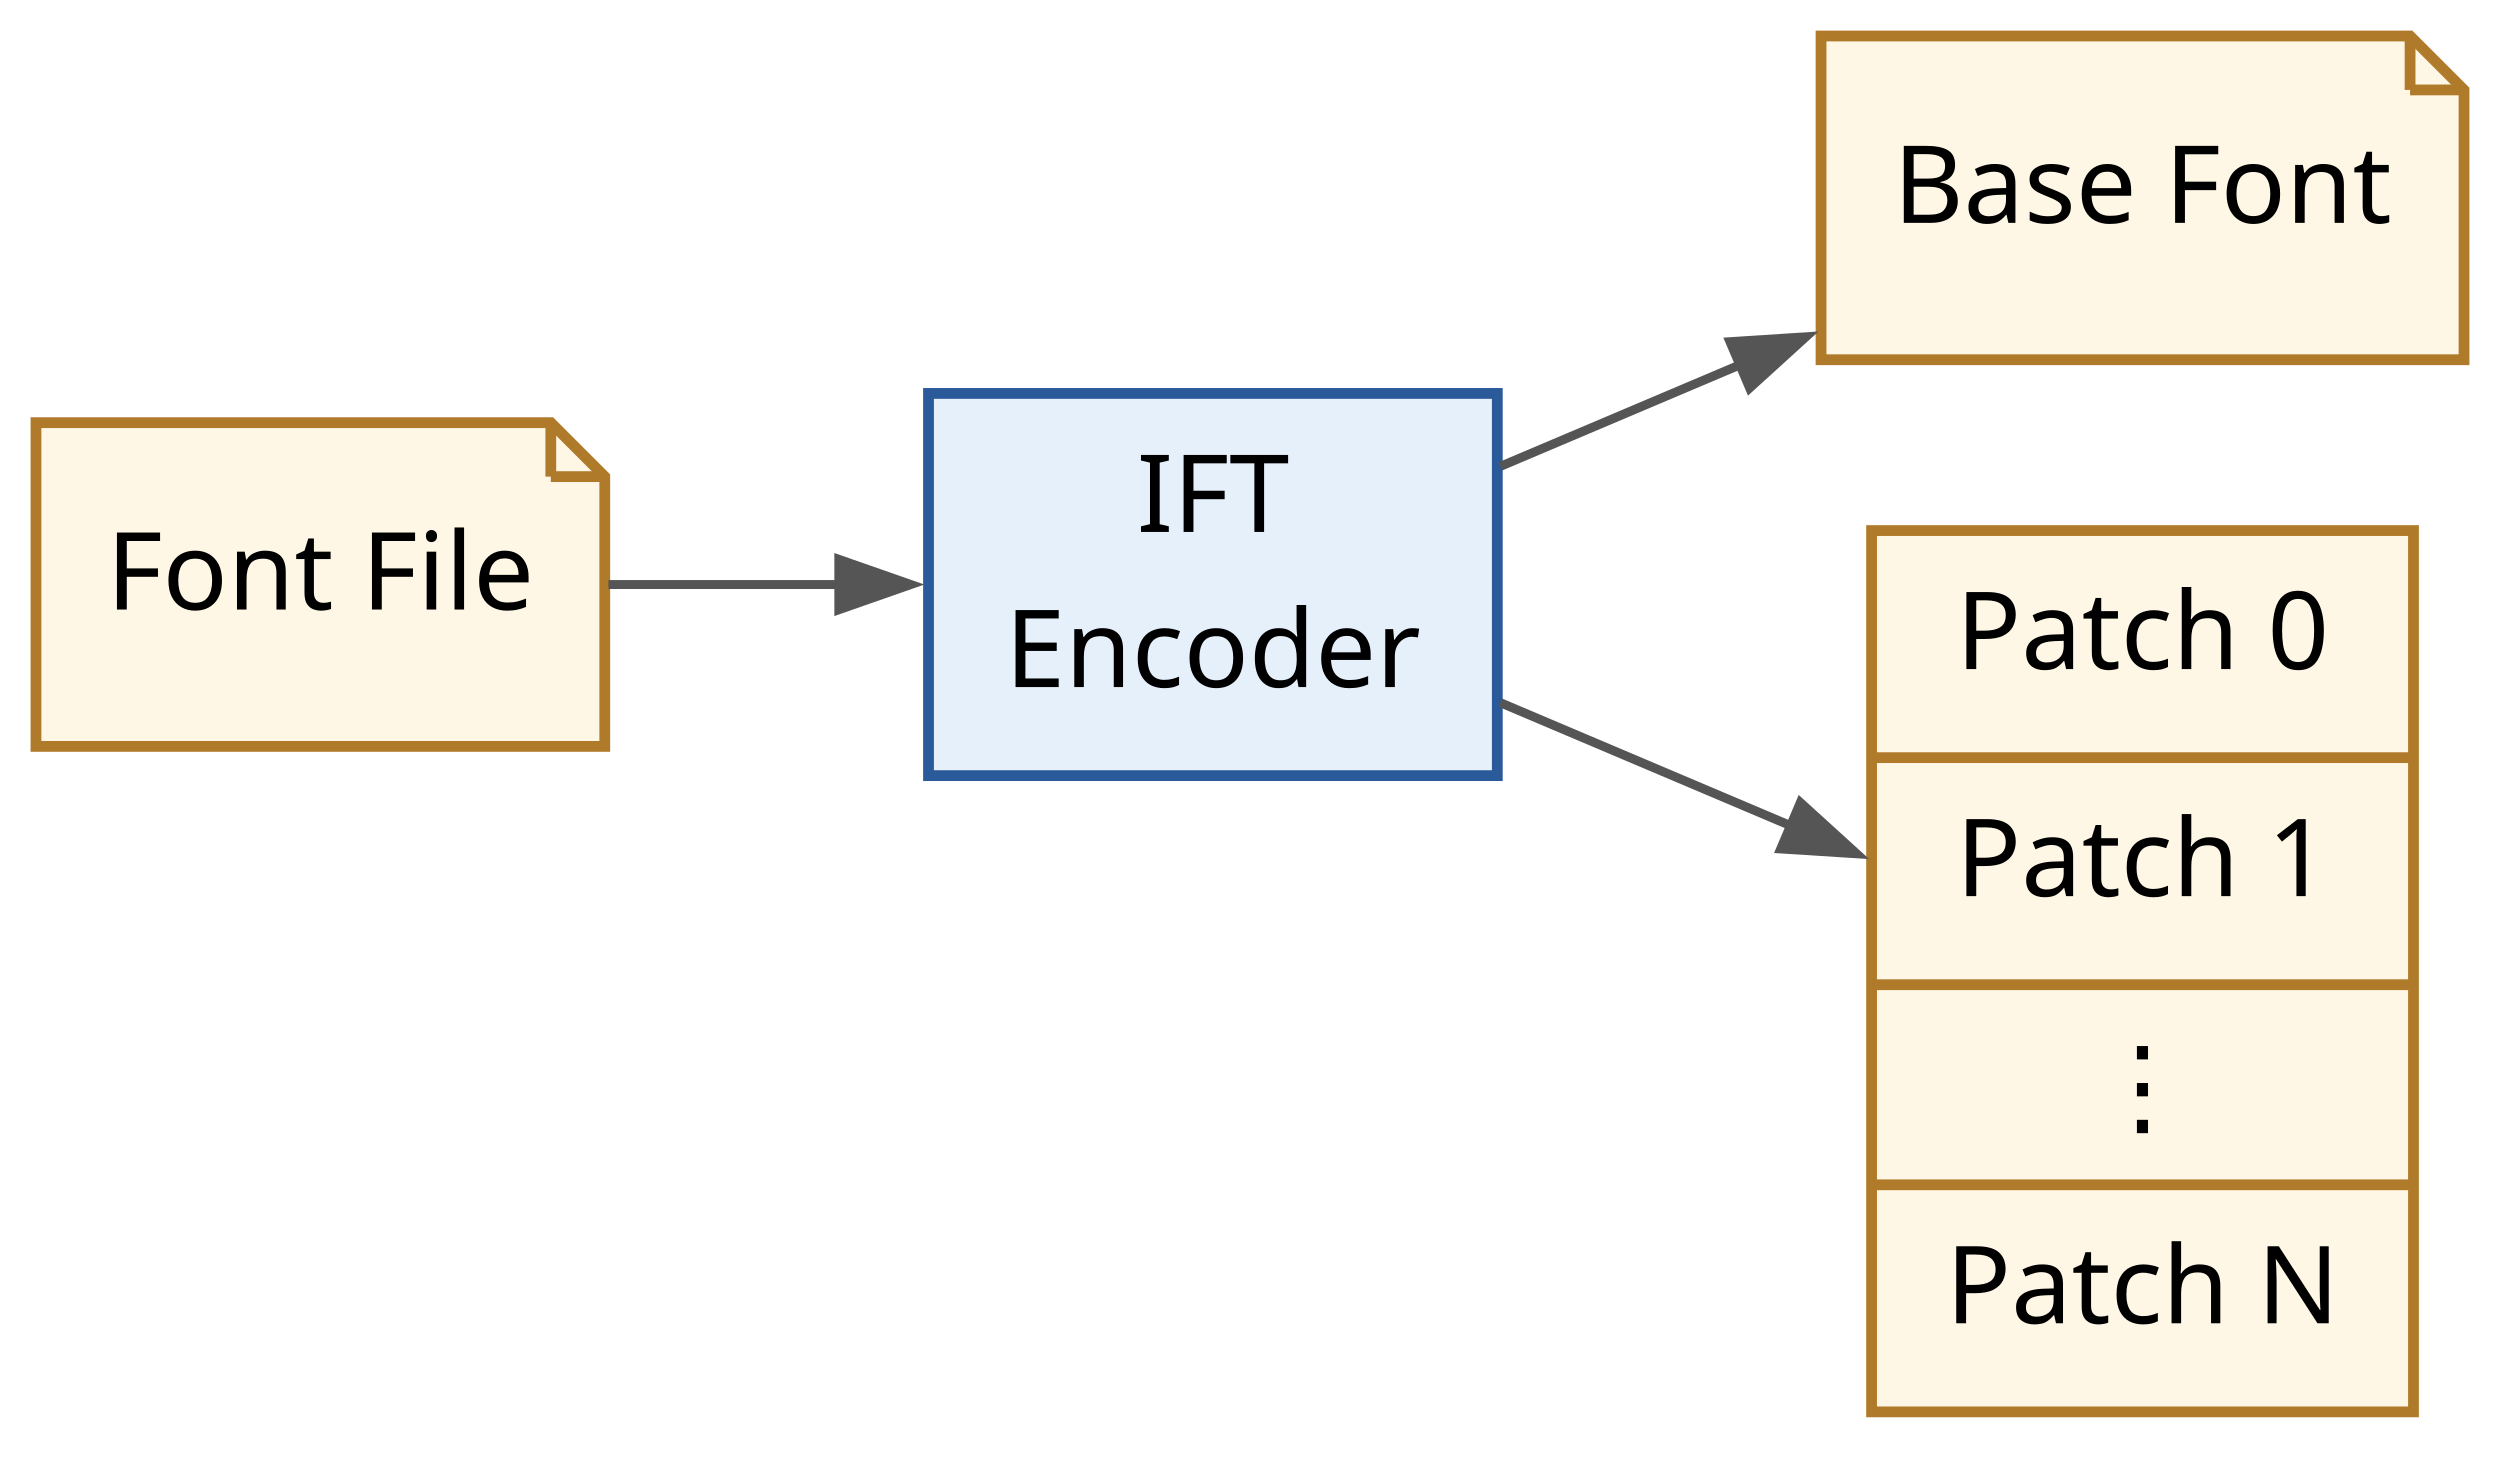
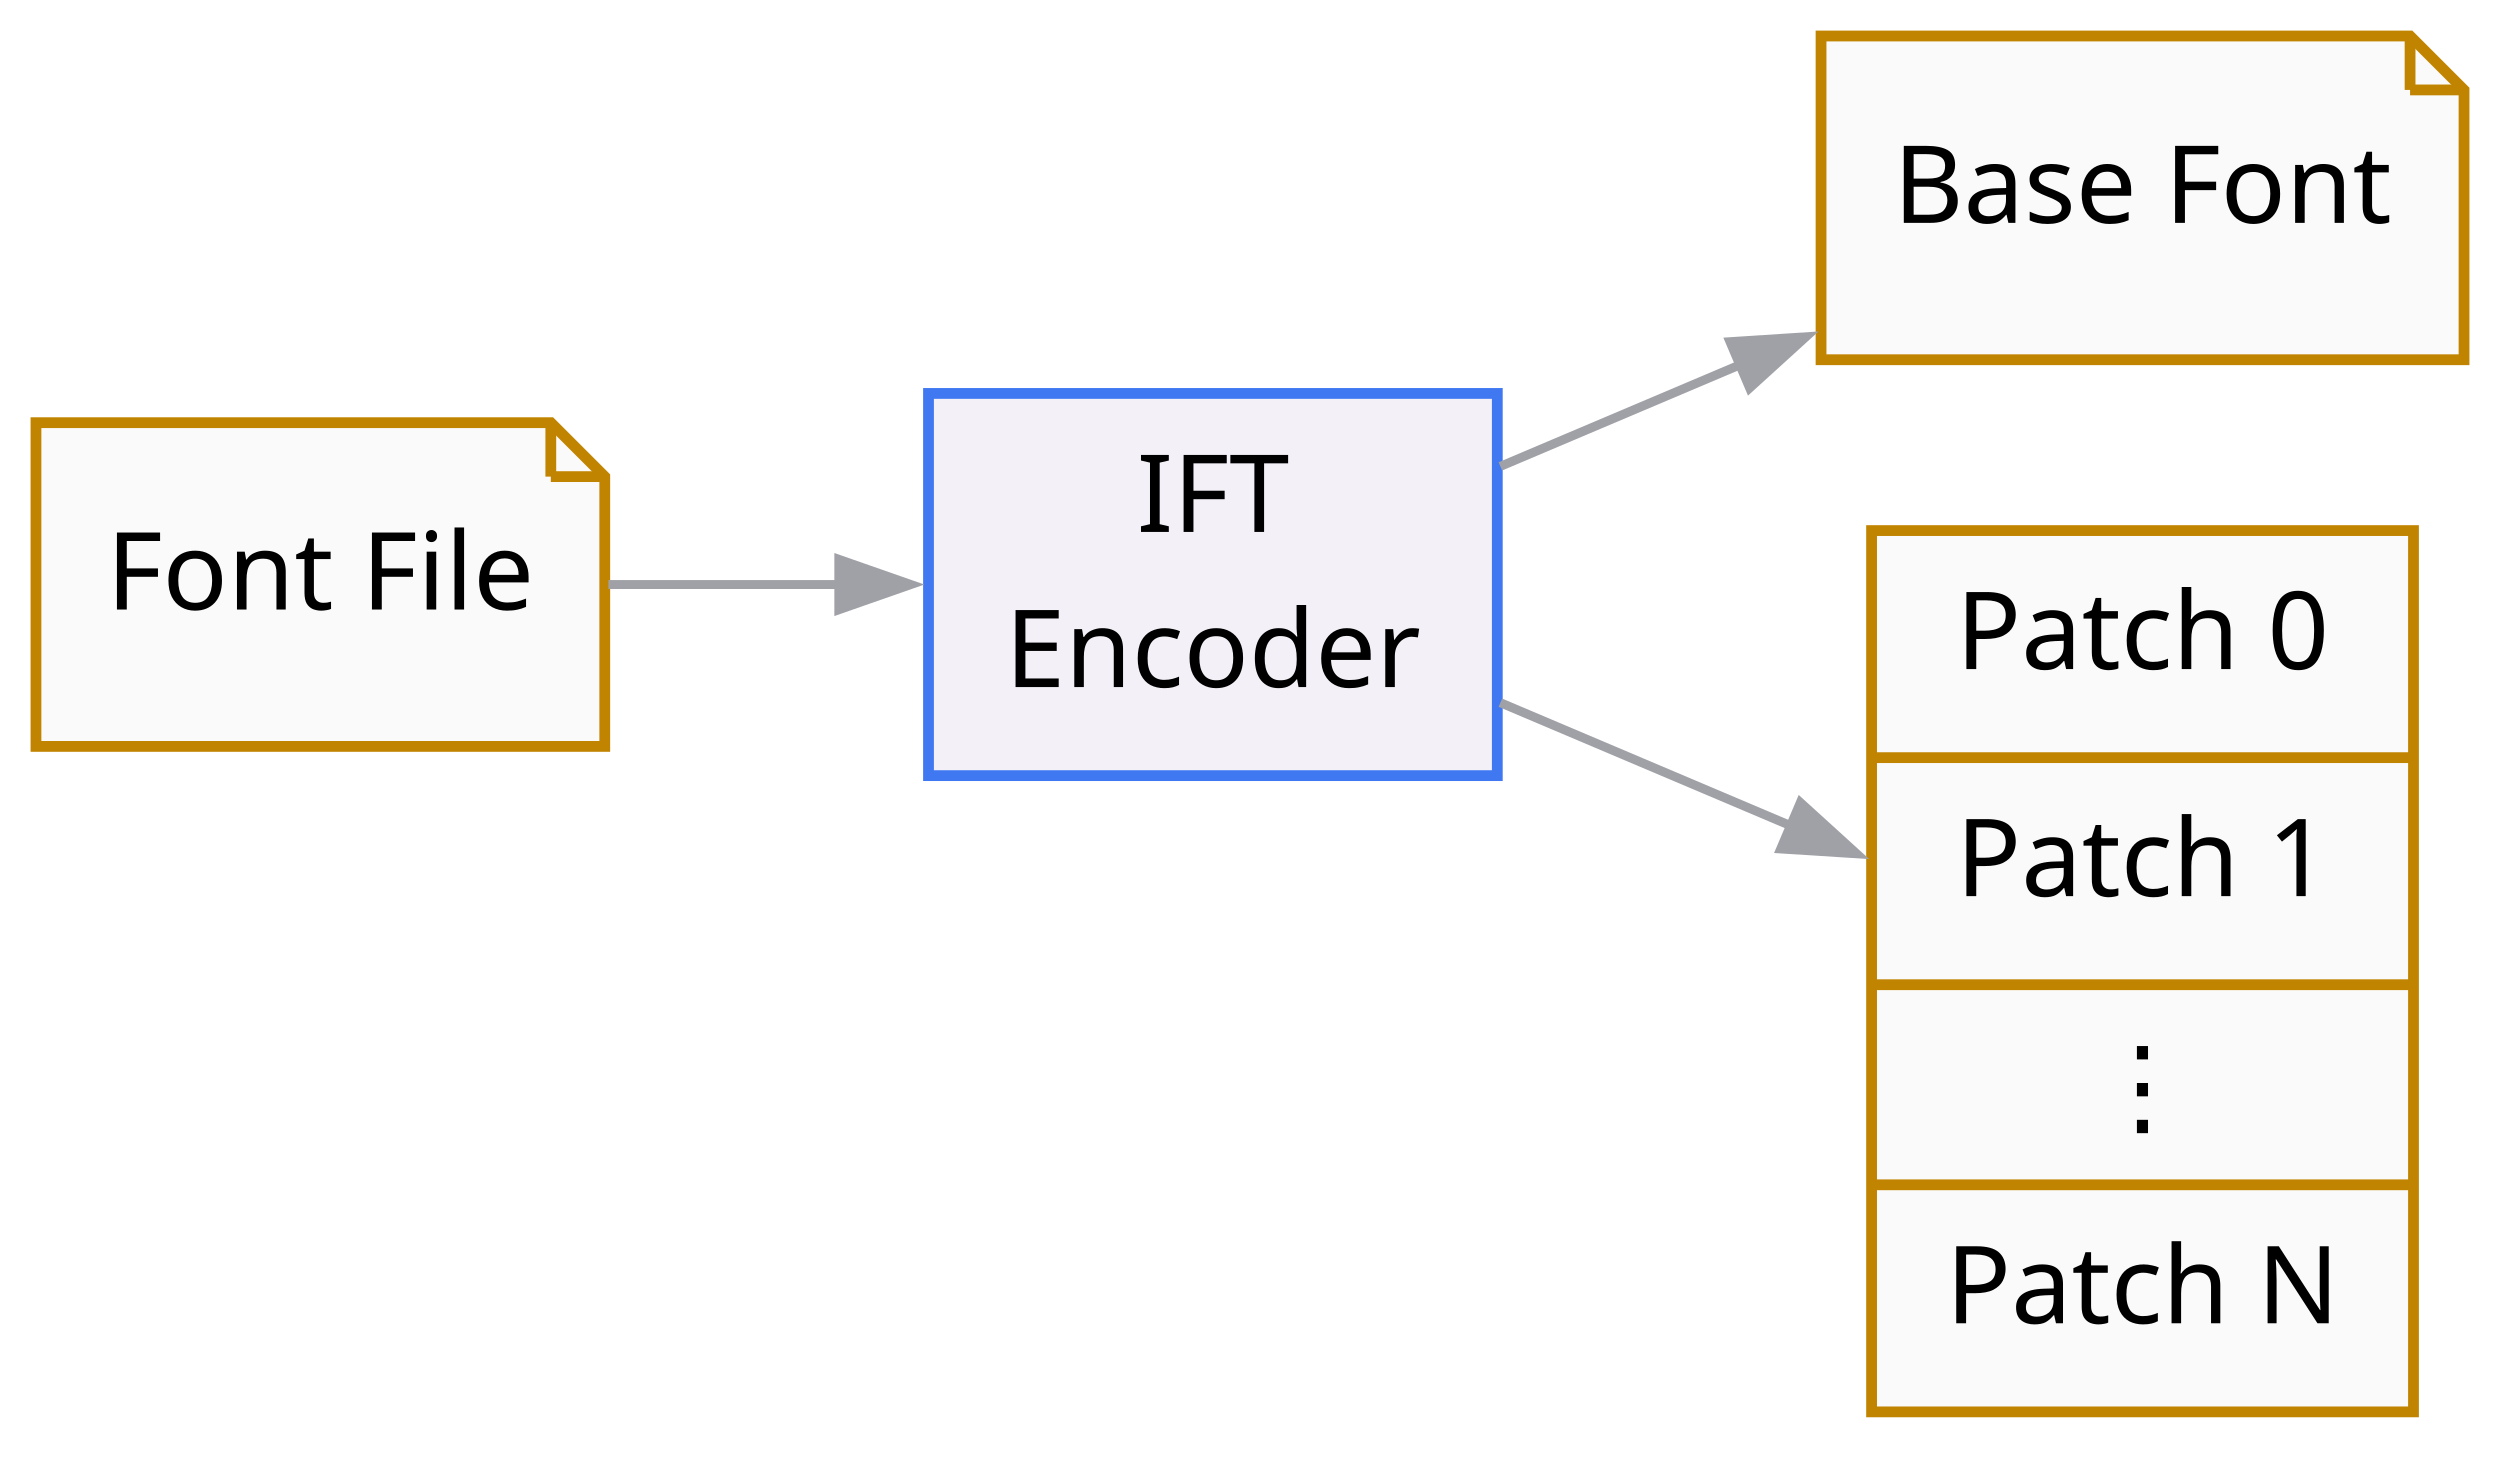
<svg xmlns="http://www.w3.org/2000/svg" width="278pt" height="162pt" viewBox="0.00 0.00 278.00 162.00">
  <g id="graph0" class="graph" transform="scale(1 1) rotate(0) translate(4 157.5)">
    <g id="node1" class="node">
-       <polygon fill="#fff7e6" stroke="#b07a2b" stroke-width="1.2" points="57.25,-110.5 0,-110.5 0,-74.5 63.25,-74.5 63.25,-104.5 57.25,-110.5" />
-       <polyline fill="none" stroke="#b07a2b" stroke-width="1.2" points="57.25,-110.5 57.25,-104.5" />
-       <polyline fill="none" stroke="#b07a2b" stroke-width="1.2" points="63.25,-104.5 57.25,-104.5" />
+       <polygon fill="#fafafa" stroke="#c18401" stroke-width="1.2" points="57.25,-110.5 0,-110.5 0,-74.5 63.25,-74.5 63.25,-104.5 57.25,-110.5" />
+       <polyline fill="none" stroke="#c18401" stroke-width="1.2" points="57.25,-110.5 57.25,-104.5" />
+       <polyline fill="none" stroke="#c18401" stroke-width="1.2" points="63.25,-104.5 57.25,-104.5" />
      <text xml:space="preserve" text-anchor="middle" x="31.62" y="-89.72" font-family="sans-serif" font-size="12.00">Font File</text>
    </g>
    <g id="node2" class="node">
-       <polygon fill="#e6f0fb" stroke="#2b5a9b" stroke-width="1.2" points="162.5,-113.75 99.25,-113.75 99.25,-71.25 162.5,-71.25 162.5,-113.75" />
+       <polygon fill="#f3f0f7" stroke="#4078f2" stroke-width="1.2" points="162.5,-113.75 99.25,-113.75 99.25,-71.25 162.5,-71.25 162.5,-113.75" />
      <text xml:space="preserve" text-anchor="middle" x="130.88" y="-98.35" font-family="sans-serif" font-size="12.00">IFT</text>
      <text xml:space="preserve" text-anchor="middle" x="130.88" y="-81.1" font-family="sans-serif" font-size="12.00">Encoder</text>
    </g>
    <g id="edge1" class="edge">
-       <path fill="none" stroke="#555555" d="M63.66,-92.5C71.82,-92.5 80.74,-92.5 89.32,-92.5" />
-       <polygon fill="#555555" stroke="#555555" points="89.28,-95.3 97.28,-92.5 89.28,-89.7 89.28,-95.3" />
+       <path fill="none" stroke="#a0a1a7" d="M63.66,-92.5C71.82,-92.5 80.74,-92.5 89.32,-92.5" />
+       <polygon fill="#a0a1a7" stroke="#a0a1a7" points="89.28,-95.3 97.28,-92.5 89.28,-89.7 89.28,-95.3" />
    </g>
    <g id="node3" class="node">
-       <polygon fill="#fff7e6" stroke="#b07a2b" stroke-width="1.2" points="264,-153.5 198.5,-153.5 198.5,-117.5 270,-117.5 270,-147.5 264,-153.5" />
-       <polyline fill="none" stroke="#b07a2b" stroke-width="1.2" points="264,-153.5 264,-147.5" />
-       <polyline fill="none" stroke="#b07a2b" stroke-width="1.2" points="270,-147.5 264,-147.5" />
+       <polygon fill="#fafafa" stroke="#c18401" stroke-width="1.2" points="264,-153.5 198.5,-153.5 198.5,-117.5 270,-117.5 270,-147.5 264,-153.5" />
+       <polyline fill="none" stroke="#c18401" stroke-width="1.2" points="264,-153.5 264,-147.5" />
+       <polyline fill="none" stroke="#c18401" stroke-width="1.2" points="270,-147.5 264,-147.5" />
      <text xml:space="preserve" text-anchor="middle" x="234.25" y="-132.72" font-family="sans-serif" font-size="12.00">Base Font</text>
    </g>
    <g id="edge2" class="edge">
-       <path fill="none" stroke="#555555" d="M162.84,-105.64C171.31,-109.23 180.66,-113.19 189.69,-117.02" />
-       <polygon fill="#555555" stroke="#555555" points="188.37,-119.5 196.83,-120.05 190.56,-114.35 188.37,-119.5" />
+       <path fill="none" stroke="#a0a1a7" d="M162.84,-105.64C171.31,-109.23 180.66,-113.19 189.69,-117.02" />
+       <polygon fill="#a0a1a7" stroke="#a0a1a7" points="188.37,-119.5 196.83,-120.05 190.56,-114.35 188.37,-119.5" />
    </g>
    <g id="node4" class="node">
-       <polygon fill="#fff7e6" stroke="#b07a2b" stroke-width="1.2" points="204.12,-0.5 204.12,-98.5 264.38,-98.5 264.38,-0.5 204.12,-0.5" />
+       <polygon fill="#fafafa" stroke="#c18401" stroke-width="1.2" points="204.12,-0.5 204.12,-98.5 264.38,-98.5 264.38,-0.5 204.12,-0.5" />
      <text xml:space="preserve" text-anchor="middle" x="234.25" y="-83.1" font-family="sans-serif" font-size="12.00">Patch 0</text>
-       <polyline fill="none" stroke="#b07a2b" stroke-width="1.2" points="204.12,-73.25 264.38,-73.25" />
+       <polyline fill="none" stroke="#c18401" stroke-width="1.2" points="204.12,-73.25 264.38,-73.25" />
      <text xml:space="preserve" text-anchor="middle" x="234.25" y="-57.85" font-family="sans-serif" font-size="12.00">Patch 1</text>
-       <polyline fill="none" stroke="#b07a2b" stroke-width="1.2" points="204.12,-48 264.38,-48" />
+       <polyline fill="none" stroke="#c18401" stroke-width="1.2" points="204.12,-48 264.38,-48" />
      <text xml:space="preserve" text-anchor="middle" x="234.25" y="-32.6" font-family="sans-serif" font-size="12.00">⋮</text>
-       <polyline fill="none" stroke="#b07a2b" stroke-width="1.2" points="204.12,-25.75 264.38,-25.75" />
+       <polyline fill="none" stroke="#c18401" stroke-width="1.2" points="204.12,-25.75 264.38,-25.75" />
      <text xml:space="preserve" text-anchor="middle" x="234.25" y="-10.35" font-family="sans-serif" font-size="12.00">Patch N</text>
    </g>
    <g id="edge3" class="edge">
-       <path fill="none" stroke="#555555" d="M162.84,-79.36C173.03,-75.04 184.48,-70.19 195.14,-65.67" />
-       <polygon fill="#555555" stroke="#555555" points="196.2,-68.26 202.47,-62.56 194.01,-63.1 196.2,-68.26" />
+       <path fill="none" stroke="#a0a1a7" d="M162.84,-79.36C173.03,-75.04 184.48,-70.19 195.14,-65.67" />
+       <polygon fill="#a0a1a7" stroke="#a0a1a7" points="196.2,-68.26 202.47,-62.56 194.01,-63.1 196.2,-68.26" />
    </g>
  </g>
</svg>
